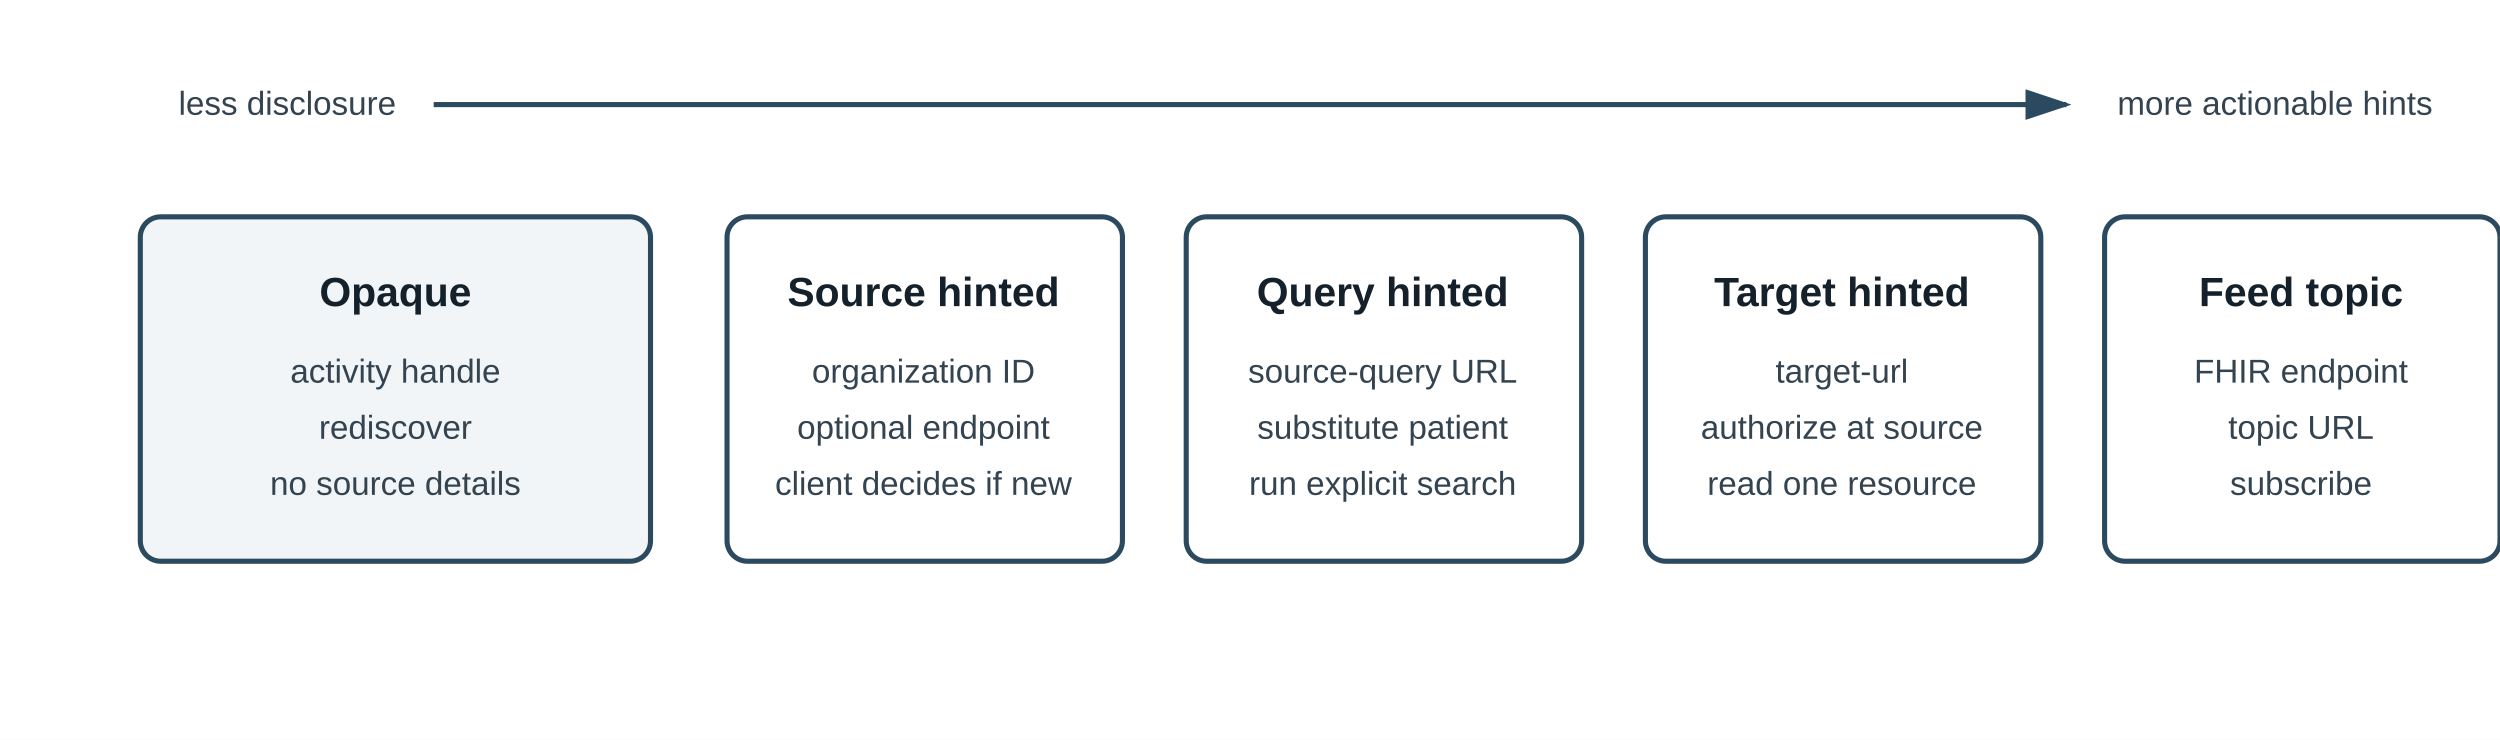
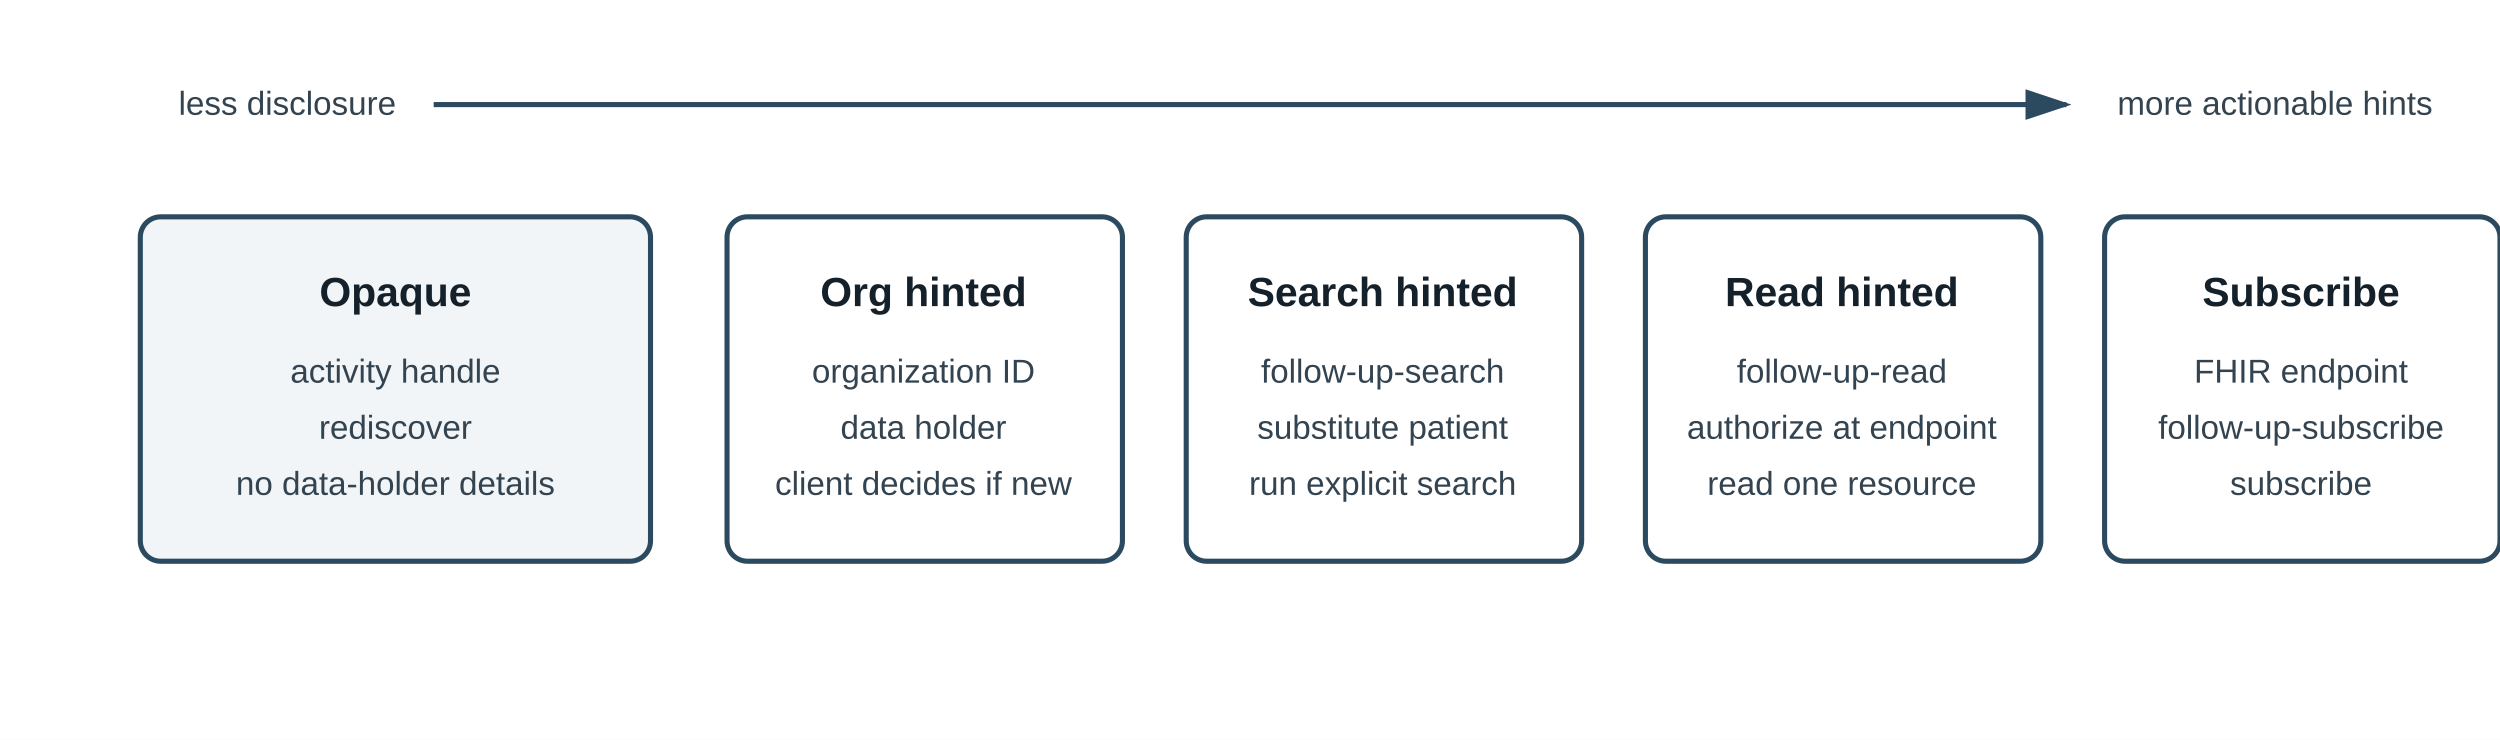
<svg xmlns="http://www.w3.org/2000/svg" width="980" height="290" viewBox="0 0 980 290" role="img" aria-labelledby="title desc">
  <defs>
    <marker id="arrow" markerWidth="10" markerHeight="10" refX="8" refY="3" orient="auto" markerUnits="strokeWidth">
      <path d="M0,0 L0,6 L9,3 z" fill="#2b4a5f" />
    </marker>
    <style>
      .panel { fill: #ffffff; stroke: #2b4a5f; stroke-width: 2; rx: 8; }
      .muted { fill: #f2f5f7; stroke: #2b4a5f; stroke-width: 2; rx: 8; }
      .label { font-family: Arial, sans-serif; font-size: 16px; fill: #14212b; font-weight: 700; }
      .small { font-family: Arial, sans-serif; font-size: 13px; fill: #33434f; }
      .line { stroke: #2b4a5f; stroke-width: 2; fill: none; marker-end: url(#arrow); }
    </style>
  </defs>
  <rect width="980" height="290" fill="#ffffff" />
  <text x="70" y="45" class="small">less disclosure</text>
  <path d="M170 41 H810" class="line" />
  <text x="830" y="45" class="small">more actionable hints</text>
  <rect x="55" y="85" width="200" height="135" class="muted" />
  <text x="155" y="120" text-anchor="middle" class="label">Opaque</text>
  <text x="155" y="150" text-anchor="middle" class="small">activity handle</text>
  <text x="155" y="172" text-anchor="middle" class="small">rediscover</text>
-   <text x="155" y="194" text-anchor="middle" class="small">no source details</text>
+   <text x="155" y="194" text-anchor="middle" class="small">no data-holder details</text>
  <rect x="285" y="85" width="155" height="135" class="panel" />
-   <text x="362" y="120" text-anchor="middle" class="label">Source hinted</text>
+   <text x="362" y="120" text-anchor="middle" class="label">Org hinted</text>
  <text x="362" y="150" text-anchor="middle" class="small">organization ID</text>
-   <text x="362" y="172" text-anchor="middle" class="small">optional endpoint</text>
+   <text x="362" y="172" text-anchor="middle" class="small">data holder</text>
  <text x="362" y="194" text-anchor="middle" class="small">client decides if new</text>
  <rect x="465" y="85" width="155" height="135" class="panel" />
-   <text x="542" y="120" text-anchor="middle" class="label">Query hinted</text>
-   <text x="542" y="150" text-anchor="middle" class="small">source-query URL</text>
+   <text x="542" y="120" text-anchor="middle" class="label">Search hinted</text>
+   <text x="542" y="150" text-anchor="middle" class="small">follow-up-search</text>
  <text x="542" y="172" text-anchor="middle" class="small">substitute patient</text>
  <text x="542" y="194" text-anchor="middle" class="small">run explicit search</text>
  <rect x="645" y="85" width="155" height="135" class="panel" />
-   <text x="722" y="120" text-anchor="middle" class="label">Target hinted</text>
-   <text x="722" y="150" text-anchor="middle" class="small">target-url</text>
-   <text x="722" y="172" text-anchor="middle" class="small">authorize at source</text>
+   <text x="722" y="120" text-anchor="middle" class="label">Read hinted</text>
+   <text x="722" y="150" text-anchor="middle" class="small">follow-up-read</text>
+   <text x="722" y="172" text-anchor="middle" class="small">authorize at endpoint</text>
  <text x="722" y="194" text-anchor="middle" class="small">read one resource</text>
  <rect x="825" y="85" width="155" height="135" class="panel" />
-   <text x="902" y="120" text-anchor="middle" class="label">Feed topic</text>
+   <text x="902" y="120" text-anchor="middle" class="label">Subscribe</text>
  <text x="902" y="150" text-anchor="middle" class="small">FHIR endpoint</text>
-   <text x="902" y="172" text-anchor="middle" class="small">topic URL</text>
+   <text x="902" y="172" text-anchor="middle" class="small">follow-up-subscribe</text>
  <text x="902" y="194" text-anchor="middle" class="small">subscribe</text>
</svg>
